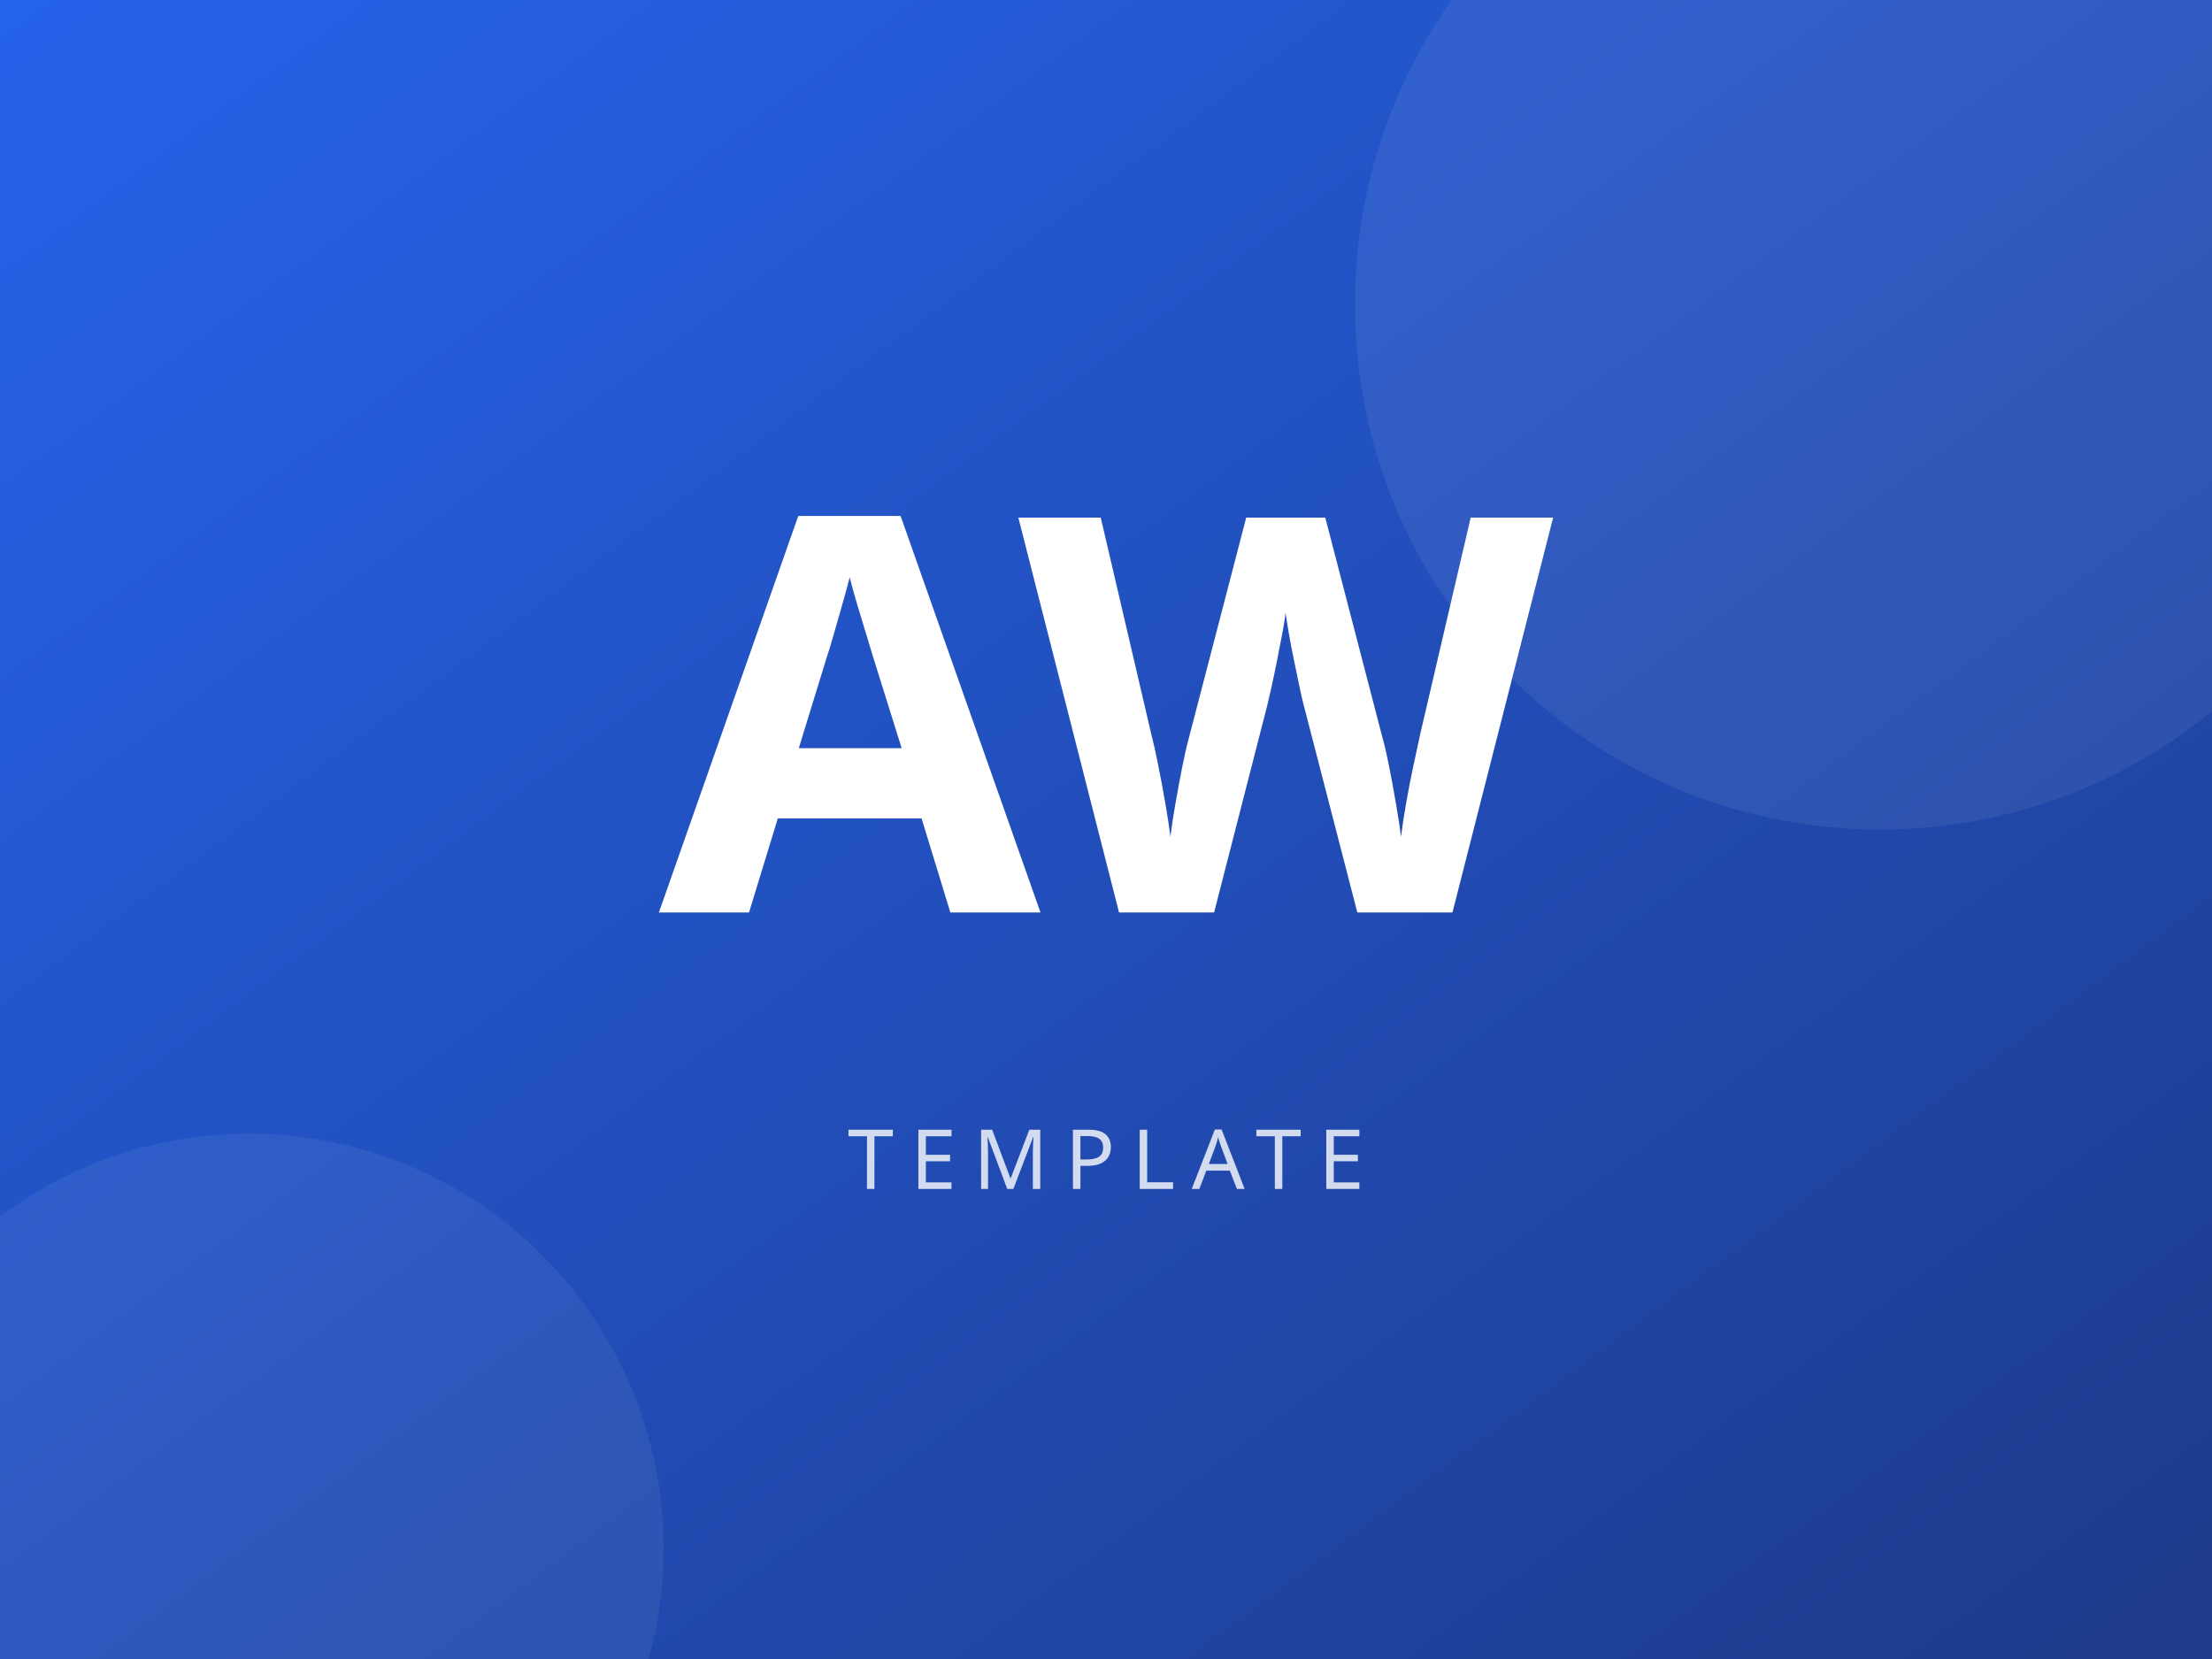
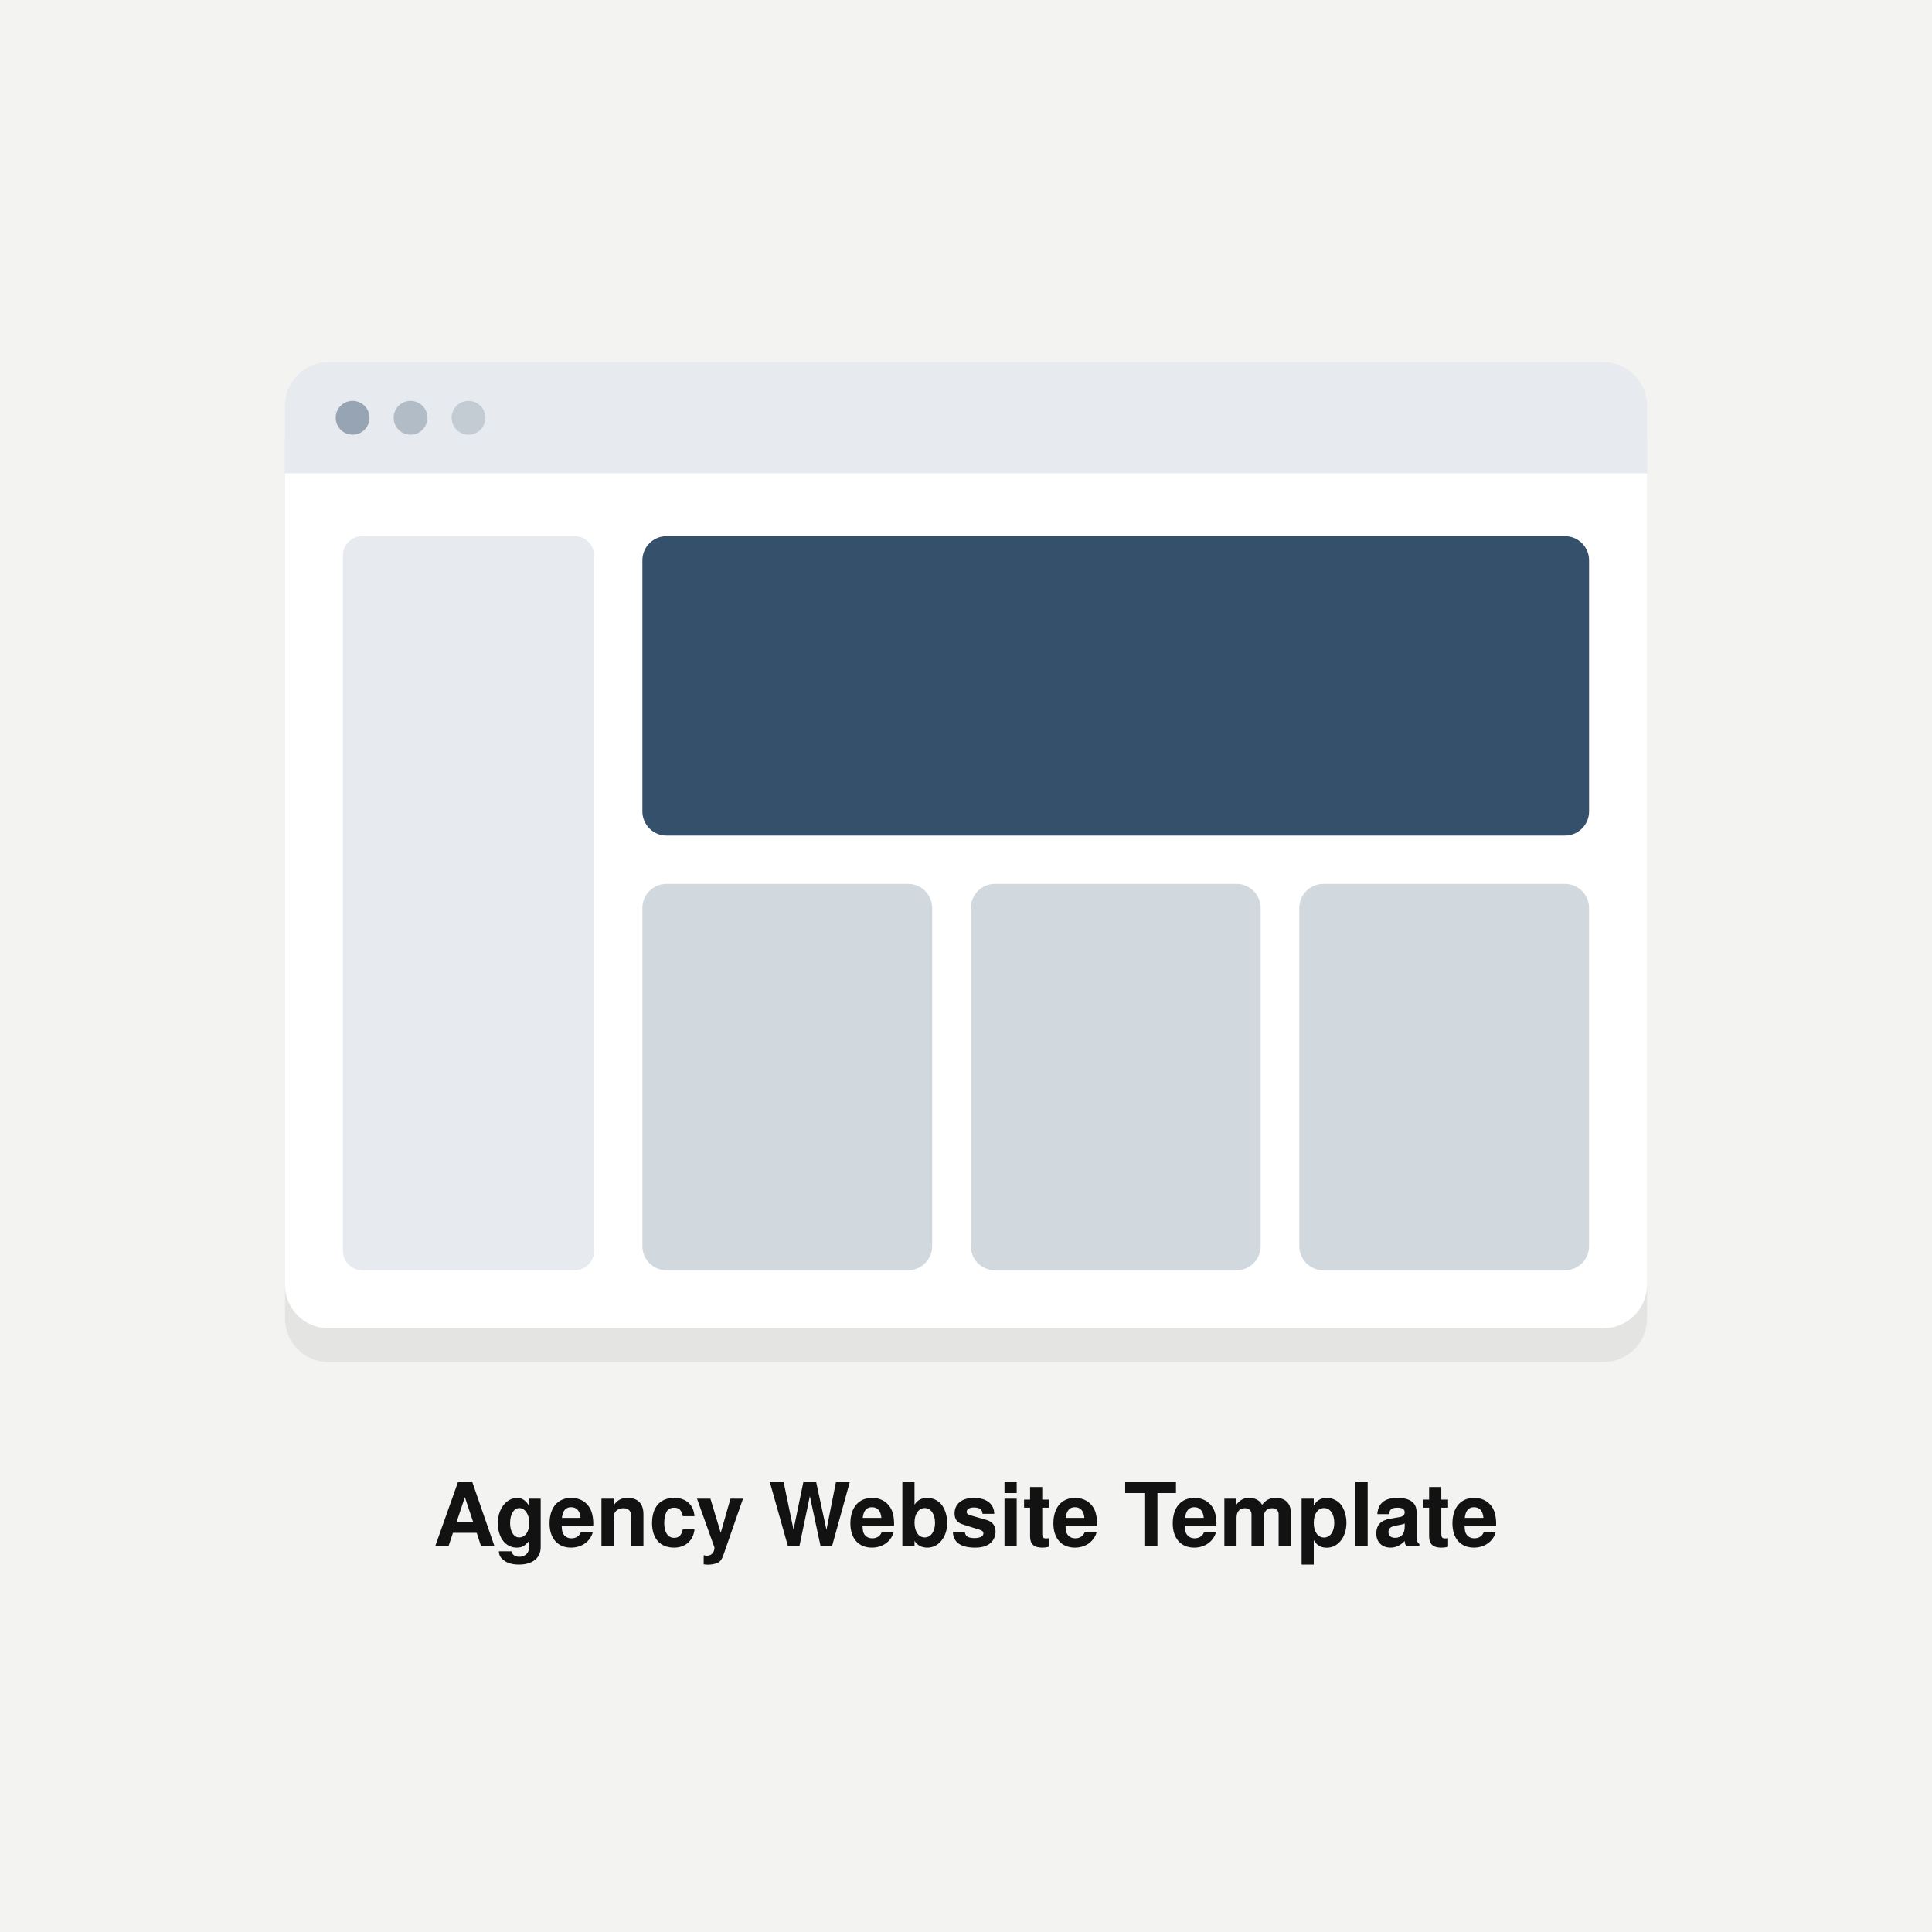
- <svg xmlns="http://www.w3.org/2000/svg" width="800" height="600" viewBox="0 0 800 600">
-   <defs>
-     <linearGradient id="g" x1="0" y1="0" x2="1" y2="1">
-       <stop offset="0" stop-color="#2563eb" />
-       <stop offset="1" stop-color="#1e3a8a" />
-     </linearGradient>
-   </defs>
-   <rect width="800" height="600" fill="url(#g)" />
-   <circle cx="680" cy="110" r="190" fill="#fff" opacity=".07" />
-   <circle cx="90" cy="560" r="150" fill="#fff" opacity=".06" />
-   <text x="400" y="330" text-anchor="middle" font-family="system-ui,sans-serif" font-size="200" font-weight="700" fill="#fff">AW</text>
-   <text x="400" y="430" text-anchor="middle" font-family="system-ui,sans-serif" font-size="30" letter-spacing="6" fill="#fff" opacity=".8">TEMPLATE</text>
+ <svg xmlns="http://www.w3.org/2000/svg" width="800" height="800" viewBox="0 0 800 800">
+   <rect width="800" height="800" fill="#f3f3f1" />
+   <rect x="118" y="150" width="564" height="400" rx="18" fill="#121212" opacity=".07" transform="translate(0 14)" />
+   <rect x="118" y="150" width="564" height="400" rx="18" fill="#fff" />
+   <path d="M118 168a18 18 0 0 1 18-18h528a18 18 0 0 1 18 18v28H118z" fill="#34506b" opacity=".12" />
+   <circle cx="146" cy="173" r="7" fill="#34506b" opacity=".45" />
+   <circle cx="170" cy="173" r="7" fill="#34506b" opacity=".3" />
+   <circle cx="194" cy="173" r="7" fill="#34506b" opacity=".2" />
+   <rect x="142" y="222" width="104" height="304" rx="8" fill="#34506b" opacity=".12" />
+   <rect x="266" y="222" width="392" height="124" rx="10" fill="#34506b" />
+   <rect x="266" y="366" width="120" height="160" rx="10" fill="#34506b" opacity=".22" />
+   <rect x="402" y="366" width="120" height="160" rx="10" fill="#34506b" opacity=".22" />
+   <rect x="538" y="366" width="120" height="160" rx="10" fill="#34506b" opacity=".22" />
+   <text x="400" y="640" text-anchor="middle" font-family="Helvetica,Arial,sans-serif" font-size="36" font-weight="600" fill="#121212">Agency Website Template</text>
</svg>
